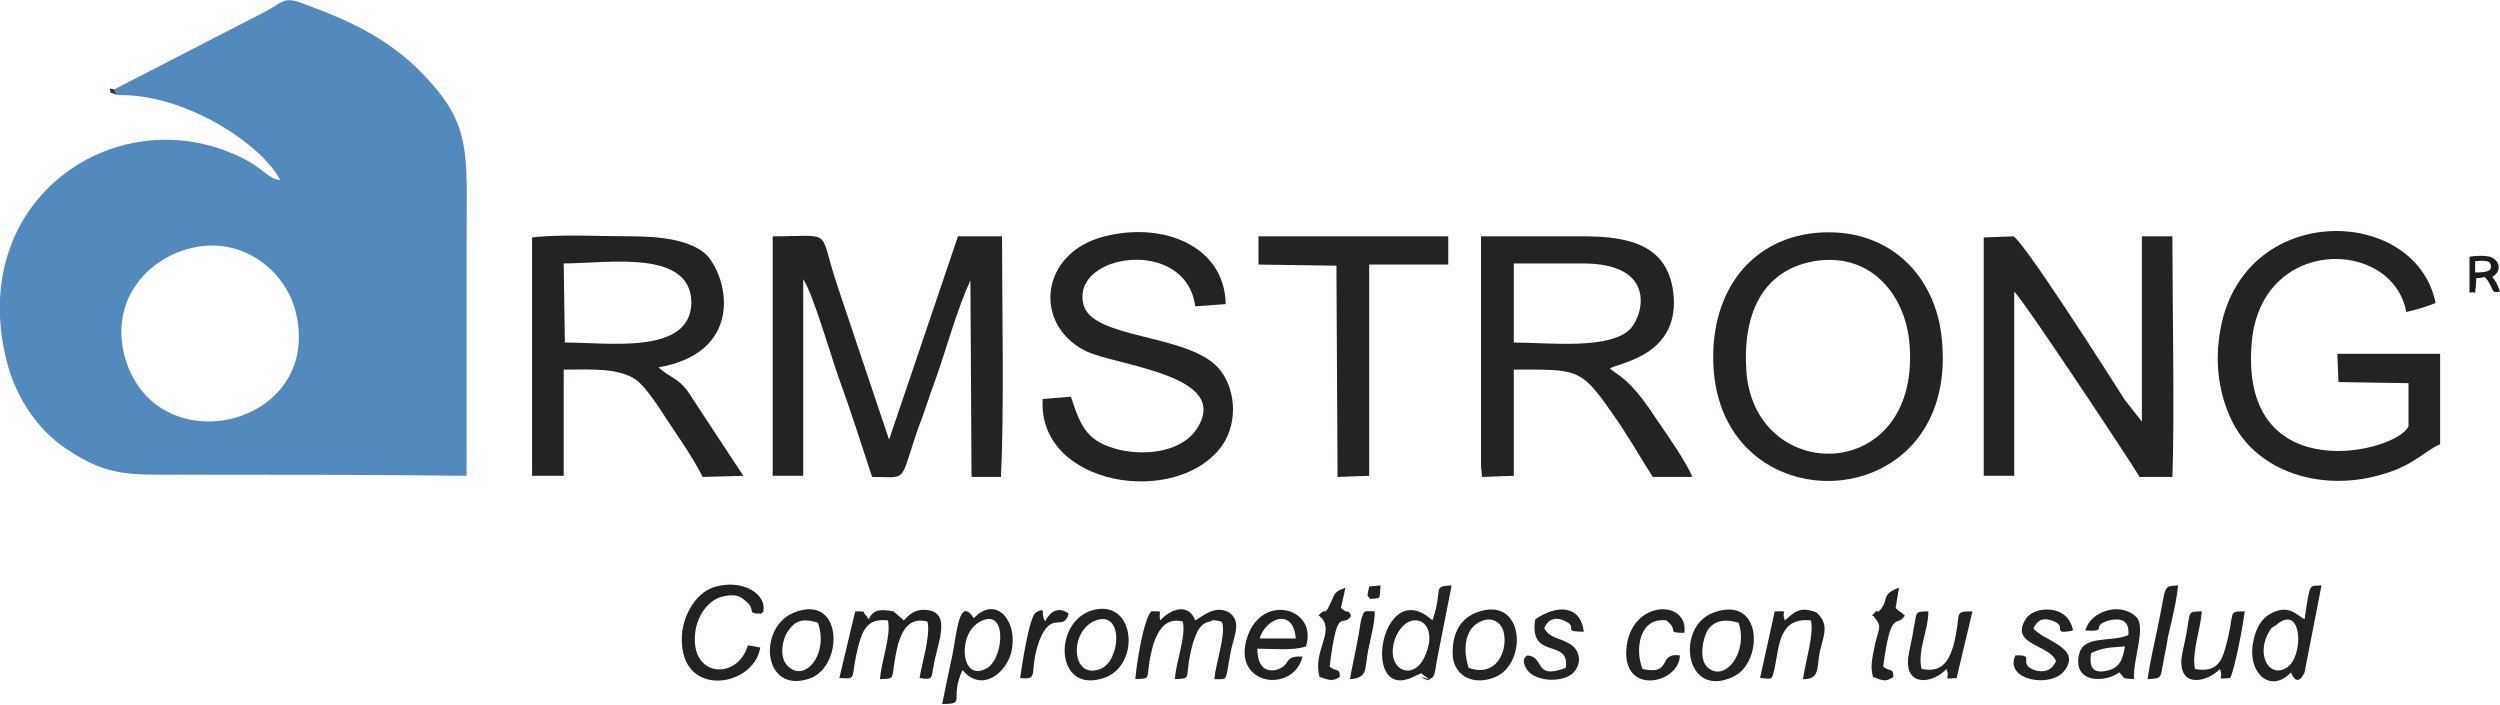
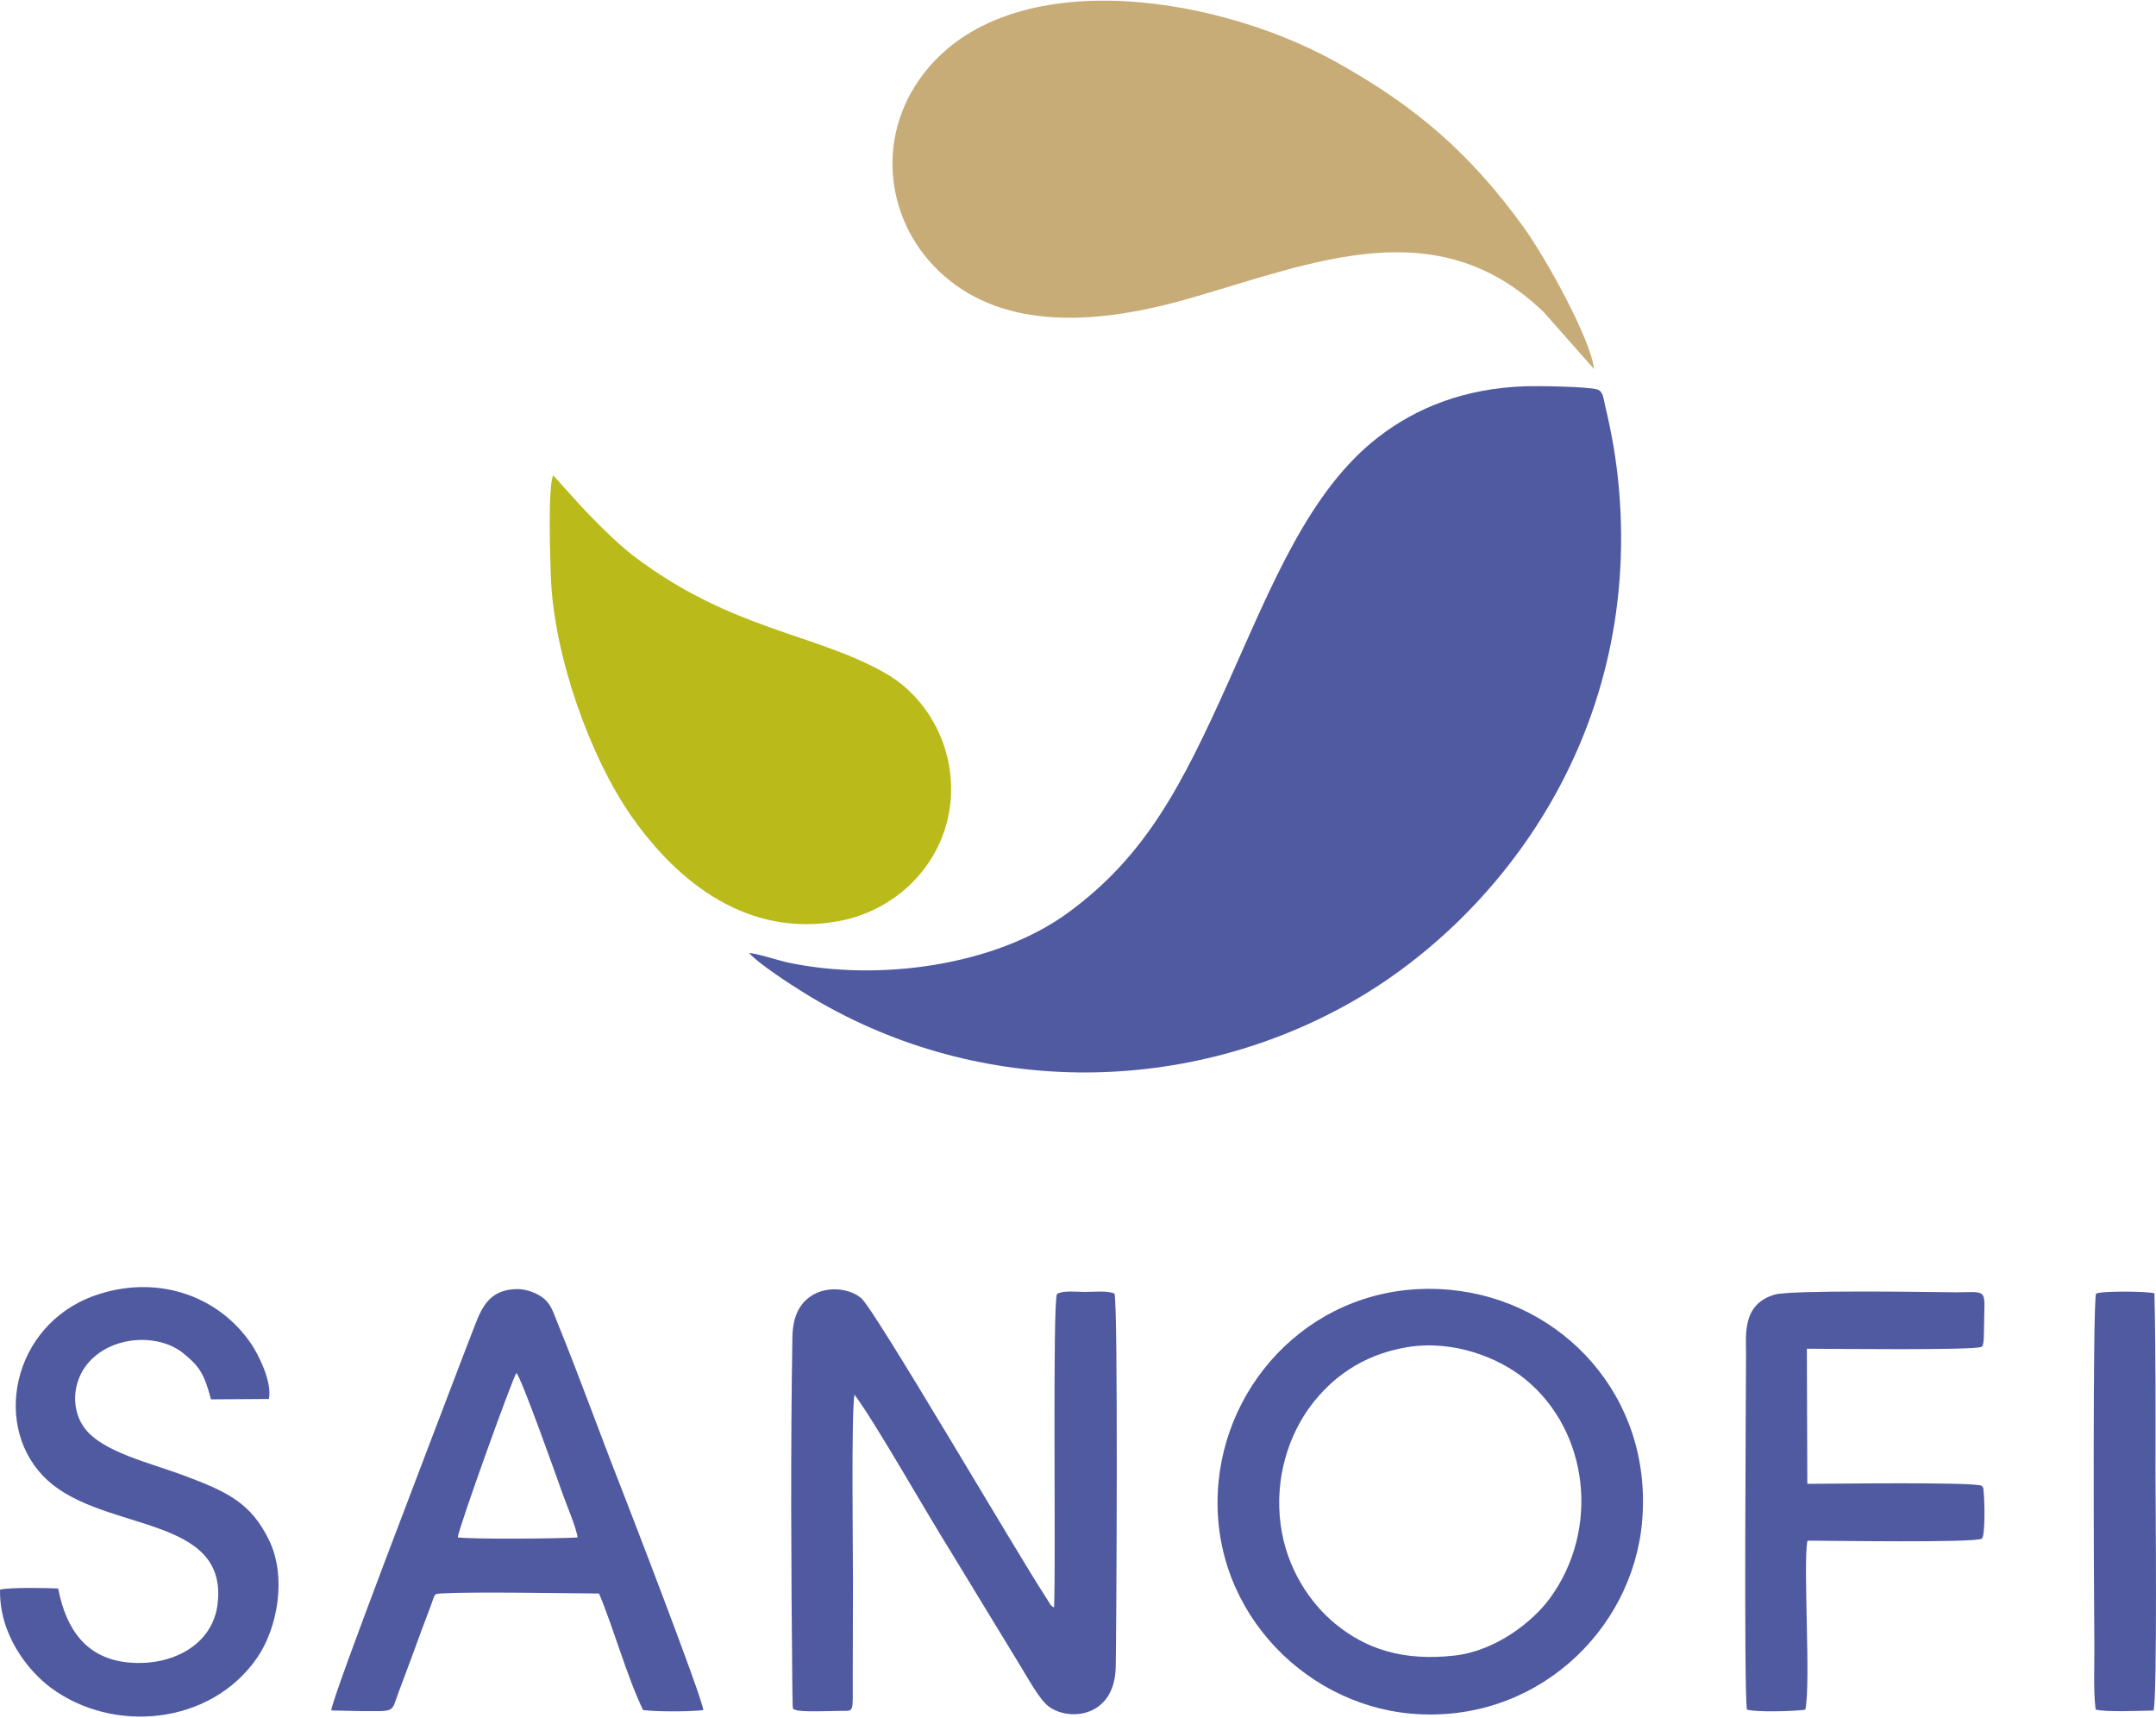
- <svg xmlns="http://www.w3.org/2000/svg" xml:space="preserve" width="1420px" height="400px" version="1.0" style="shape-rendering:geometricPrecision; text-rendering:geometricPrecision; image-rendering:optimizeQuality; fill-rule:evenodd; clip-rule:evenodd" viewBox="0 0 2213 623">
+ <svg xmlns="http://www.w3.org/2000/svg" xml:space="preserve" width="113px" height="90px" version="1.0" style="shape-rendering:geometricPrecision; text-rendering:geometricPrecision; image-rendering:optimizeQuality; fill-rule:evenodd; clip-rule:evenodd" viewBox="0 0 1718.46 1367.63">
  <defs>
    <style type="text/css">
   
-     .fil5 {fill:#1D1C1D}
-     .fil6 {fill:#21374C}
-     .fil3 {fill:#222021}
-     .fil4 {fill:#222121}
-     .fil2 {fill:#232122}
-     .fil1 {fill:#242223}
-     .fil0 {fill:#528ABE}
+     .fil0 {fill:#505AA1}
+     .fil2 {fill:#BABA1B}
+     .fil1 {fill:#C8AC78}
   
  </style>
  </defs>
  <g id="Capa_x0020_1">
-     <g id="_2485999374464">
-       <path class="fil0" d="M167 220c48,-13 87,21 95,57 24,101 -126,136 -152,37 -12,-49 20,-84 57,-94zm-66 -141c3,4 -3,0 4,5 59,-1 126,43 143,75 -10,0 -15,-11 -37,-21 -111,-52 -246,42 -203,189 10,32 30,57 52,71 36,24 55,22 104,22 83,0 166,0 249,1 0,-68 0,-135 0,-203 0,-87 6,-109 -45,-159 -29,-27 -59,-41 -97,-55 -20,-8 -19,-3 -36,6l-134 69z" />
-       <path class="fil1" d="M684 421l27 0 0 -174c8,11 25,69 31,86 11,30 20,59 30,89 32,0 24,6 40,-41 6,-15 10,-29 16,-45 10,-28 19,-62 31,-88l1 174 26 0c3,-59 1,-151 1,-213l-39 0 -61 180 -46 -137c-17,-51 -2,-43 -57,-43l0 212z" />
-       <path class="fil1" d="M1340 233l61 0c65,0 54,44 43,57 -17,20 -75,13 -104,13l0 -9 0 -61zm-29 180l1 9 28 -1 0 -94c55,0 59,-2 86,37 13,18 25,39 37,58l35 0c-5,-13 -24,-40 -33,-53 -7,-11 -18,-26 -28,-34 -6,-5 -7,-5 -12,-9 7,-5 64,-11 56,-69 -6,-40 -38,-48 -80,-48l-90 0 0 204z" />
-       <path class="fil1" d="M1756 421l27 0 0 -163c8,7 104,152 111,164l29 0c2,-53 0,-155 0,-213l-27 0 0 164 -15 -19c-12,-19 -91,-143 -99,-145l-26 1 0 211z" />
-       <path class="fil1" d="M500 303l-1 -70c39,0 113,-13 113,35 -1,46 -73,35 -112,35zm-29 118l28 0 0 -94c23,0 48,-2 64,9 7,5 16,18 22,27 12,19 27,39 37,59l36 -1 -50 -76c-10,-12 -14,-10 -25,-20 74,-13 63,-76 43,-99 -14,-14 -42,-17 -68,-17 -25,0 -64,-2 -87,1l0 211z" />
-       <path class="fil1" d="M2160 393l0 -80 -91 0 1 25 62 1 0 38c-9,23 -148,57 -139,-71 6,-98 125,-96 137,-30 9,-2 19,-5 26,-8 -18,-89 -179,-91 -192,34 -3,26 2,52 13,73 23,43 76,58 123,47 35,-8 43,-21 60,-29z" />
-       <path class="fil1" d="M1606 231c48,-8 79,27 84,70 13,127 -135,130 -144,29 -4,-52 14,-91 60,-99zm1 -25c-60,6 -95,56 -90,122 11,139 217,129 202,-27 -5,-58 -48,-101 -112,-95z" />
-       <path class="fil1" d="M948 351l-25 2c-5,77 119,97 159,41 15,-22 11,-53 -4,-69 -28,-30 -112,-25 -119,-56 -11,-45 91,-60 99,2l27 -2c-1,-52 -56,-73 -107,-60 -57,14 -64,77 -18,101 27,14 132,21 99,70 -12,18 -41,24 -68,18 -28,-7 -34,-19 -43,-47z" />
-       <polygon class="fil1" points="1114,234 1183,235 1184,422 1212,421 1212,234 1282,234 1282,209 1114,209 " />
-       <path class="fil2" d="M1005 601c17,-1 7,1 16,-31 4,-12 11,-24 26,-20 3,14 -6,35 -7,51 17,-1 7,1 16,-32 3,-8 5,-17 15,-19 5,-2 1,-1 5,-1 7,1 4,1 6,2 3,12 -6,36 -7,50 13,0 9,3 15,-27 4,-15 8,-25 -2,-32 -12,-7 -23,3 -30,7 -6,-16 -22,-10 -31,0 -2,-9 4,-8 -8,-8 -7,8 -13,47 -14,60z" />
-       <path class="fil3" d="M743 600c17,1 9,1 17,-29 4,-15 9,-24 26,-22 3,14 -6,36 -7,52 16,-1 8,2 16,-31 4,-13 10,-24 26,-20 3,12 -5,37 -7,50 13,2 10,0 13,-14 4,-19 14,-43 -5,-46 -12,-2 -17,4 -22,9l-9 -8c-11,-2 -18,-2 -22,7l-2 -3c-5,-4 2,-4 -10,-4l-14 59z" />
-       <path class="fil2" d="M673 573l-11 -2c-9,32 -54,29 -46,-15 3,-14 12,-25 23,-28 8,-2 15,-2 20,3 12,9 0,12 15,12 3,-4 1,2 2,-5 0,-14 -20,-25 -42,-19 -16,4 -27,21 -30,39 -7,61 63,52 69,15z" />
-       <path class="fil2" d="M2015 553c23,-20 25,28 9,38 -15,9 -26,-10 -17,-29 4,-8 4,-6 8,-9zm25 -5c-6,-3 -14,-14 -30,-5 -8,4 -13,13 -15,23 -7,28 14,49 33,29 0,0 5,15 12,0l15 -77c-11,1 -10,-4 -15,30z" />
-       <path class="fil2" d="M866 551c26,-16 23,31 8,40 -23,14 -27,-28 -8,-40zm-32 72c22,0 6,-4 18,-30 17,20 38,3 43,-15 7,-28 -13,-52 -33,-31 -13,-20 -15,13 -19,33 -3,14 -6,28 -9,43z" />
-       <path class="fil2" d="M1262 579c-10,26 -37,14 -27,-14 11,-28 40,-17 27,14zm6 -30c-46,-42 -65,76 -15,49 8,-3 3,-3 8,0 15,10 -15,-3 4,3 5,-1 5,-5 7,-17l13 -66c-18,1 -7,2 -17,31z" />
-       <path class="fil2" d="M1851 578c10,-5 17,-5 30,-6 -2,11 -4,18 -14,21 -14,4 -18,-2 -16,-15zm-5 -20c22,1 3,-4 21,-9 13,-3 18,2 17,13 -17,7 -41,-1 -44,19 -4,24 24,23 36,14 6,6 1,5 13,6 -1,-18 11,-46 2,-55 -14,-14 -41,-5 -45,12z" />
-       <path class="fil2" d="M1115 565c6,-19 30,-27 32,0l-32 0zm38 16c-18,-1 -9,8 -24,12 -13,2 -16,-9 -16,-19 13,0 32,2 43,-2 11,-34 -39,-48 -52,-8 -14,43 41,50 49,17z" />
-       <path class="fil2" d="M724 551c10,28 -12,54 -27,38 -8,-8 -4,-25 1,-31 7,-11 16,-10 26,-7zm-21 -9c-33,13 -28,74 15,58 29,-12 28,-75 -15,-58z" />
-       <path class="fil2" d="M1300 591c-3,-10 -5,-23 2,-34 5,-7 17,-13 25,-5 11,10 4,50 -27,39zm7 -49c-16,6 -22,21 -21,39 2,18 19,26 38,18 29,-13 25,-73 -17,-57z" />
-       <path class="fil2" d="M1539 551c9,27 -13,54 -28,39 -7,-7 -4,-25 1,-33 7,-9 16,-9 27,-6zm-22 -9c-34,12 -26,77 17,57 27,-12 27,-73 -17,-57z" />
-       <path class="fil2" d="M970 549c25,-9 22,36 4,43 -26,10 -28,-34 -4,-43zm-6 -8c-32,13 -29,73 13,59 34,-11 28,-74 -13,-59z" />
-       <path class="fil4" d="M1965 592c4,9 -5,9 9,8 4,-6 12,-49 13,-59 -16,0 -8,0 -17,32 -4,15 -10,22 -27,19 -3,-15 5,-35 6,-51 -13,0 -10,1 -13,16 -1,8 -4,18 -5,26 -2,27 24,20 34,9z" />
-       <path class="fil2" d="M1820 585c-3,7 -9,11 -19,8 -16,-6 2,-14 -17,-13 -10,22 31,29 43,14 17,-21 -19,-27 -27,-38 3,-6 7,-10 16,-7 16,5 -2,13 19,9 -4,-24 -35,-22 -42,-10 -14,23 21,22 27,37z" />
-       <path class="fil4" d="M1558 600c12,1 10,2 13,-9 4,-20 4,-45 32,-42 3,12 -5,37 -7,52 15,0 12,-9 15,-25 4,-15 8,-24 -3,-34 -15,-6 -20,0 -28,7 -4,-9 5,-8 -9,-8l-13 59z" />
-       <path class="fil1" d="M1359 548c-6,37 31,16 27,43 -29,11 -18,-10 -34,-11 0,0 -7,3 0,13 8,11 33,11 41,2 8,-9 5,-20 -3,-25 -10,-6 -18,-5 -23,-14 2,-6 8,-11 17,-7 15,6 -3,10 18,10 -3,-24 -24,-24 -43,-11z" />
-       <path class="fil2" d="M1723 592c4,9 -5,9 9,8l14 -59c-18,0 -9,1 -17,31 -5,16 -12,23 -28,20 -4,-16 6,-34 6,-51 -13,0 -10,1 -13,15 -1,8 -4,19 -5,27 -2,25 22,22 34,9z" />
-       <path class="fil2" d="M1487 580c-20,-3 -6,18 -33,12 -7,-17 -3,-46 21,-43 12,9 -1,11 16,11 4,-29 -45,-30 -51,11 -6,46 47,34 47,9z" />
-       <path class="fil2" d="M1657 545c1,0 2,0 2,1l3 4c3,5 1,7 -2,19 -2,11 -5,20 -2,30 8,3 11,5 18,0 0,-8 -2,-4 -9,-9 7,-53 12,-34 19,-45 0,-1 -1,-2 -1,-1 0,0 -1,-1 -1,-1 0,-1 -1,-1 -1,-1 -3,-2 -1,0 -5,-4l3 -18c-16,6 -9,10 -16,19 -5,6 -1,-3 -8,6z" />
-       <path class="fil2" d="M1167 545c1,0 1,0 2,1 0,1 1,1 1,1 11,13 -8,29 -2,52 7,2 11,5 18,0 0,-8 -2,-4 -9,-9 7,-57 11,-33 19,-45 -4,-8 -1,0 -9,-7l4 -18c-7,3 -9,3 -12,11 -8,18 -4,4 -12,14z" />
-       <path class="fil3" d="M1901 601c13,-1 11,0 14,-15 1,-7 3,-14 4,-22 3,-13 8,-33 9,-46 -14,1 -10,-1 -18,37 -3,14 -7,32 -9,46z" />
-       <path class="fil4" d="M903 600c18,2 7,-5 17,-33 11,-28 21,-7 26,-24 -11,-8 -18,1 -21,7 0,0 0,-2 -1,-2l-1 -5c0,0 2,-6 -6,-1 -6,3 -13,51 -14,58z" />
-       <path class="fil3" d="M1195 601c16,-1 13,-9 16,-25 2,-10 6,-25 6,-35 -10,0 -9,-2 -12,7 -1,4 -2,13 -3,17 -2,12 -5,24 -7,36z" />
-       <path class="fil5" d="M2191 241l0 -10c11,-1 14,0 14,5 0,3 -2,5 -14,5zm-5 18c2,-1 5,0 5,0 0,0 1,-9 1,-13 5,0 7,-1 7,-1 5,3 7,13 9,13 1,1 3,0 5,0 -3,-9 -6,-12 -7,-13 9,-5 7,-15 -2,-18 -5,-1 -11,-1 -18,0l0 32z" />
-       <path class="fil3" d="M1213 530c10,-1 8,1 9,-12l-10 1c-2,10 -2,7 1,11z" />
-       <path class="fil6" d="M105 84c-7,-5 -1,-1 -4,-5 -5,-1 -4,-2 -3,3l7 2z" />
+     <g id="_105553169030144">
+       <path class="fil0" d="M597.14 759.09c7.36,8.38 32.85,24.98 44.75,32.3 133.48,82.19 299.5,82.53 432.69,8.21 116.05,-64.76 233.01,-210.26 215.87,-409.99 -1.99,-23.1 -5.79,-44.88 -11.03,-66.66 -1.24,-5.2 -1.53,-11.61 -6.2,-13.04 -8.18,-2.48 -48.83,-2.89 -57.46,-2.59 -49.24,1.76 -87.03,17.38 -116.83,40.28 -55.24,42.52 -84.95,117.61 -119.28,194.21 -37.71,84.14 -66.41,139.83 -128.42,185.17 -57.52,42.07 -150.38,55.08 -223.11,39.66 -7.18,-1.52 -25.84,-7.61 -30.98,-7.55z" />
+       <path class="fil1" d="M1270.6 293.66c-3.08,-25.05 -38.93,-89.23 -56.19,-113.1 -42.09,-58.23 -85.45,-96.2 -150.15,-132.05 -101.07,-55.99 -272.99,-80.08 -335.34,20.18 -32.52,52.3 -18.99,120.97 33.36,158.37 51.3,36.67 122.95,28.34 185.76,10.27 98.99,-28.49 197.43,-71.15 282.52,11.02l40.04 45.31z" />
+       <path class="fil2" d="M440.94 378.32c-4.36,8.89 -2.38,67.85 -1.83,81.79 2.53,62.73 31.56,143.3 64.11,189.82 37.28,53.29 93.1,97.08 165.38,83.67 42.48,-7.88 77.4,-39.68 86.93,-82.07 10.31,-45.81 -11.12,-93.19 -49.55,-115.35 -55.33,-31.9 -123.44,-34.45 -201.41,-93.93 -13.08,-9.97 -32.34,-29.34 -43.43,-41.53l-20.2 -22.4z" />
+       <path class="fil0" d="M633.87 1362.21c3.66,2.06 30.31,0.84 36.74,0.84 10.75,0.02 8.93,1.67 9.08,-27.89 0.1,-24.95 0.16,-49.89 0.18,-74.84 0.01,-23.05 -1.39,-135.7 1.2,-149.26 15.52,20.34 57.99,95.2 75.85,123.58l57.04 93.67c5.09,8.56 13.92,23.92 19.95,29.57 14.92,14.04 54.62,12.17 55.39,-29.81 0.58,-30.81 1.97,-288.85 -1,-297.63 -5.96,-2.44 -16.37,-1.31 -23.53,-1.29 -6.43,0 -17.65,-1.36 -22.31,1.67 -3.65,8.26 -0.78,218.03 -2.3,249.8 -2.94,-1.26 -3.27,-3.05 -5.87,-7.02 -23.82,-36.31 -137.01,-230.38 -147.87,-239.5 -9.35,-7.87 -26.44,-9.65 -38.41,-2.62 -10.36,6.07 -16.14,16.62 -16.42,33.69 -1.51,89.02 -0.99,185.39 -0.08,275.05 0.06,4.06 0.13,8.12 0.17,12.17 0.12,12.53 0.45,8.46 2.19,9.82z" />
+       <path class="fil0" d="M1121.22 1073.25c36.99,-6.25 73.25,8.22 94.39,25.4 50.76,41.26 60.04,119.9 19.53,174.97 -13.14,17.86 -42.41,41.67 -76.05,45.39 -41.04,4.56 -70.53,-5.37 -94.92,-25.45 -19.46,-16.01 -38.68,-43.38 -43.42,-78.97 -5.06,-37.96 7.02,-72.35 24.52,-95.39 15.7,-20.66 39.61,-39.8 75.95,-45.95zm187.67 138.52c8.49,-99.75 -63.92,-175.83 -152.76,-184.25 -99.2,-9.41 -175.94,64.14 -184.81,152.38 -9.89,98.46 65.67,177.48 152.99,185.33 98.32,8.84 177.06,-65.17 184.58,-153.46z" />
+       <path class="fil0" d="M364.88 1224.78c0.16,-5.99 42.57,-124.12 46.68,-131.03 3.63,2.67 32.17,83.04 37.44,97.83 2.71,7.56 10.59,26.15 11.36,33.27 -14.8,0.92 -83.11,1.57 -95.48,-0.07zm-77.7 138.44c28.74,0 24.29,1.68 30.46,-14.85 4.11,-11 8.28,-21.95 12.35,-33.11 4.16,-11.4 8,-21.93 12.33,-33.19 4.86,-12.63 2.94,-12.2 9.51,-12.6 25.79,-1.5 99.13,-0.07 125.64,0.04 12.22,29.22 21.75,65.04 35.1,92.92 11.58,1.36 36.22,1.34 48.01,0.05 -0.52,-9.44 -60.95,-165.7 -65.59,-177.51 -17,-43.18 -33.19,-88.5 -50.69,-131.34 -3.16,-7.75 -4.94,-14.43 -10.95,-19.33 -4.56,-3.73 -13.21,-7.59 -21.71,-7.41 -20.63,0.43 -27.21,13.64 -32.71,27.82 -5.7,14.79 -11.3,29.15 -16.85,43.83 -14.18,37.63 -98.62,256.58 -98.01,264.19l23.11 0.49z" />
+       <path class="fil0" d="M0.04 1266.4c-0.76,35.85 22.29,64.63 40.2,78.01 49.7,37.08 127.61,30.13 164.73,-23.7 16,-23.22 23.94,-64 9.45,-93.77 -14.39,-29.6 -33.15,-38.45 -67.19,-51.24 -27.71,-10.41 -65.05,-18.71 -79.58,-37.7 -9.52,-12.43 -10.27,-30.58 -2.39,-44.94 6.26,-11.43 18.38,-20.73 34.49,-24.21 17.61,-3.82 35.27,0.23 46.2,9.07 12.58,10.15 16.86,16.22 22.2,36.86l46.17 -0.3c2.87,-13.43 -8.57,-35.86 -14.24,-44.16 -27.19,-39.72 -77.01,-55.22 -124.9,-38.15 -65.87,23.49 -82.45,106.16 -36.97,147.4 45.52,41.28 144.02,27.23 135.18,98.63 -3.98,32.12 -35.87,49.26 -70.17,46.37 -34.37,-2.89 -50.52,-26.36 -56.86,-59.05 -10.19,-0.5 -37.89,-1 -46.32,0.88z" />
+       <path class="fil0" d="M1392.31 1361.99c6.33,2.3 39.13,1.4 46.63,0.11 4.61,-20.87 -2.01,-116.87 1.74,-134.71 17.14,0 133.26,1.9 139,-1.62 2.79,-2.6 2.19,-30.51 1.4,-37.33 -0.44,-3.86 0.24,-2.59 -1.54,-4.74 -5.04,-3.27 -122.42,-1.58 -138.99,-1.58l-0.37 -107.69c16.13,0 134.87,1.42 139.16,-1.52 1.3,-1.29 0.81,-0.36 1.44,-2.8 0.21,-0.85 0.36,-2.96 0.41,-3.9 0.16,-2.96 0.18,-6.19 0.2,-9.17 0.36,-32.93 4.24,-27.23 -26.78,-27.62 -21.11,-0.27 -127.16,-1.9 -140.1,1.88 -26.04,7.6 -22.78,32.02 -22.81,48 -0.06,27.67 -1.78,261.07 0.61,282.69z" />
+       <path class="fil0" d="M1670.7 1030.48c-2.82,7.95 -1.78,241.95 -1.37,279.02 0.18,15.13 -0.95,38.37 1.05,52.53 8.13,2.17 36.61,0.9 46.09,0.75 3.17,-8.57 1.58,-176.71 1.58,-187.41 0,-48.49 0.3,-96.68 -0.85,-145.14 -5.26,-1.53 -41.17,-2.05 -46.5,0.25z" />
    </g>
  </g>
</svg>
